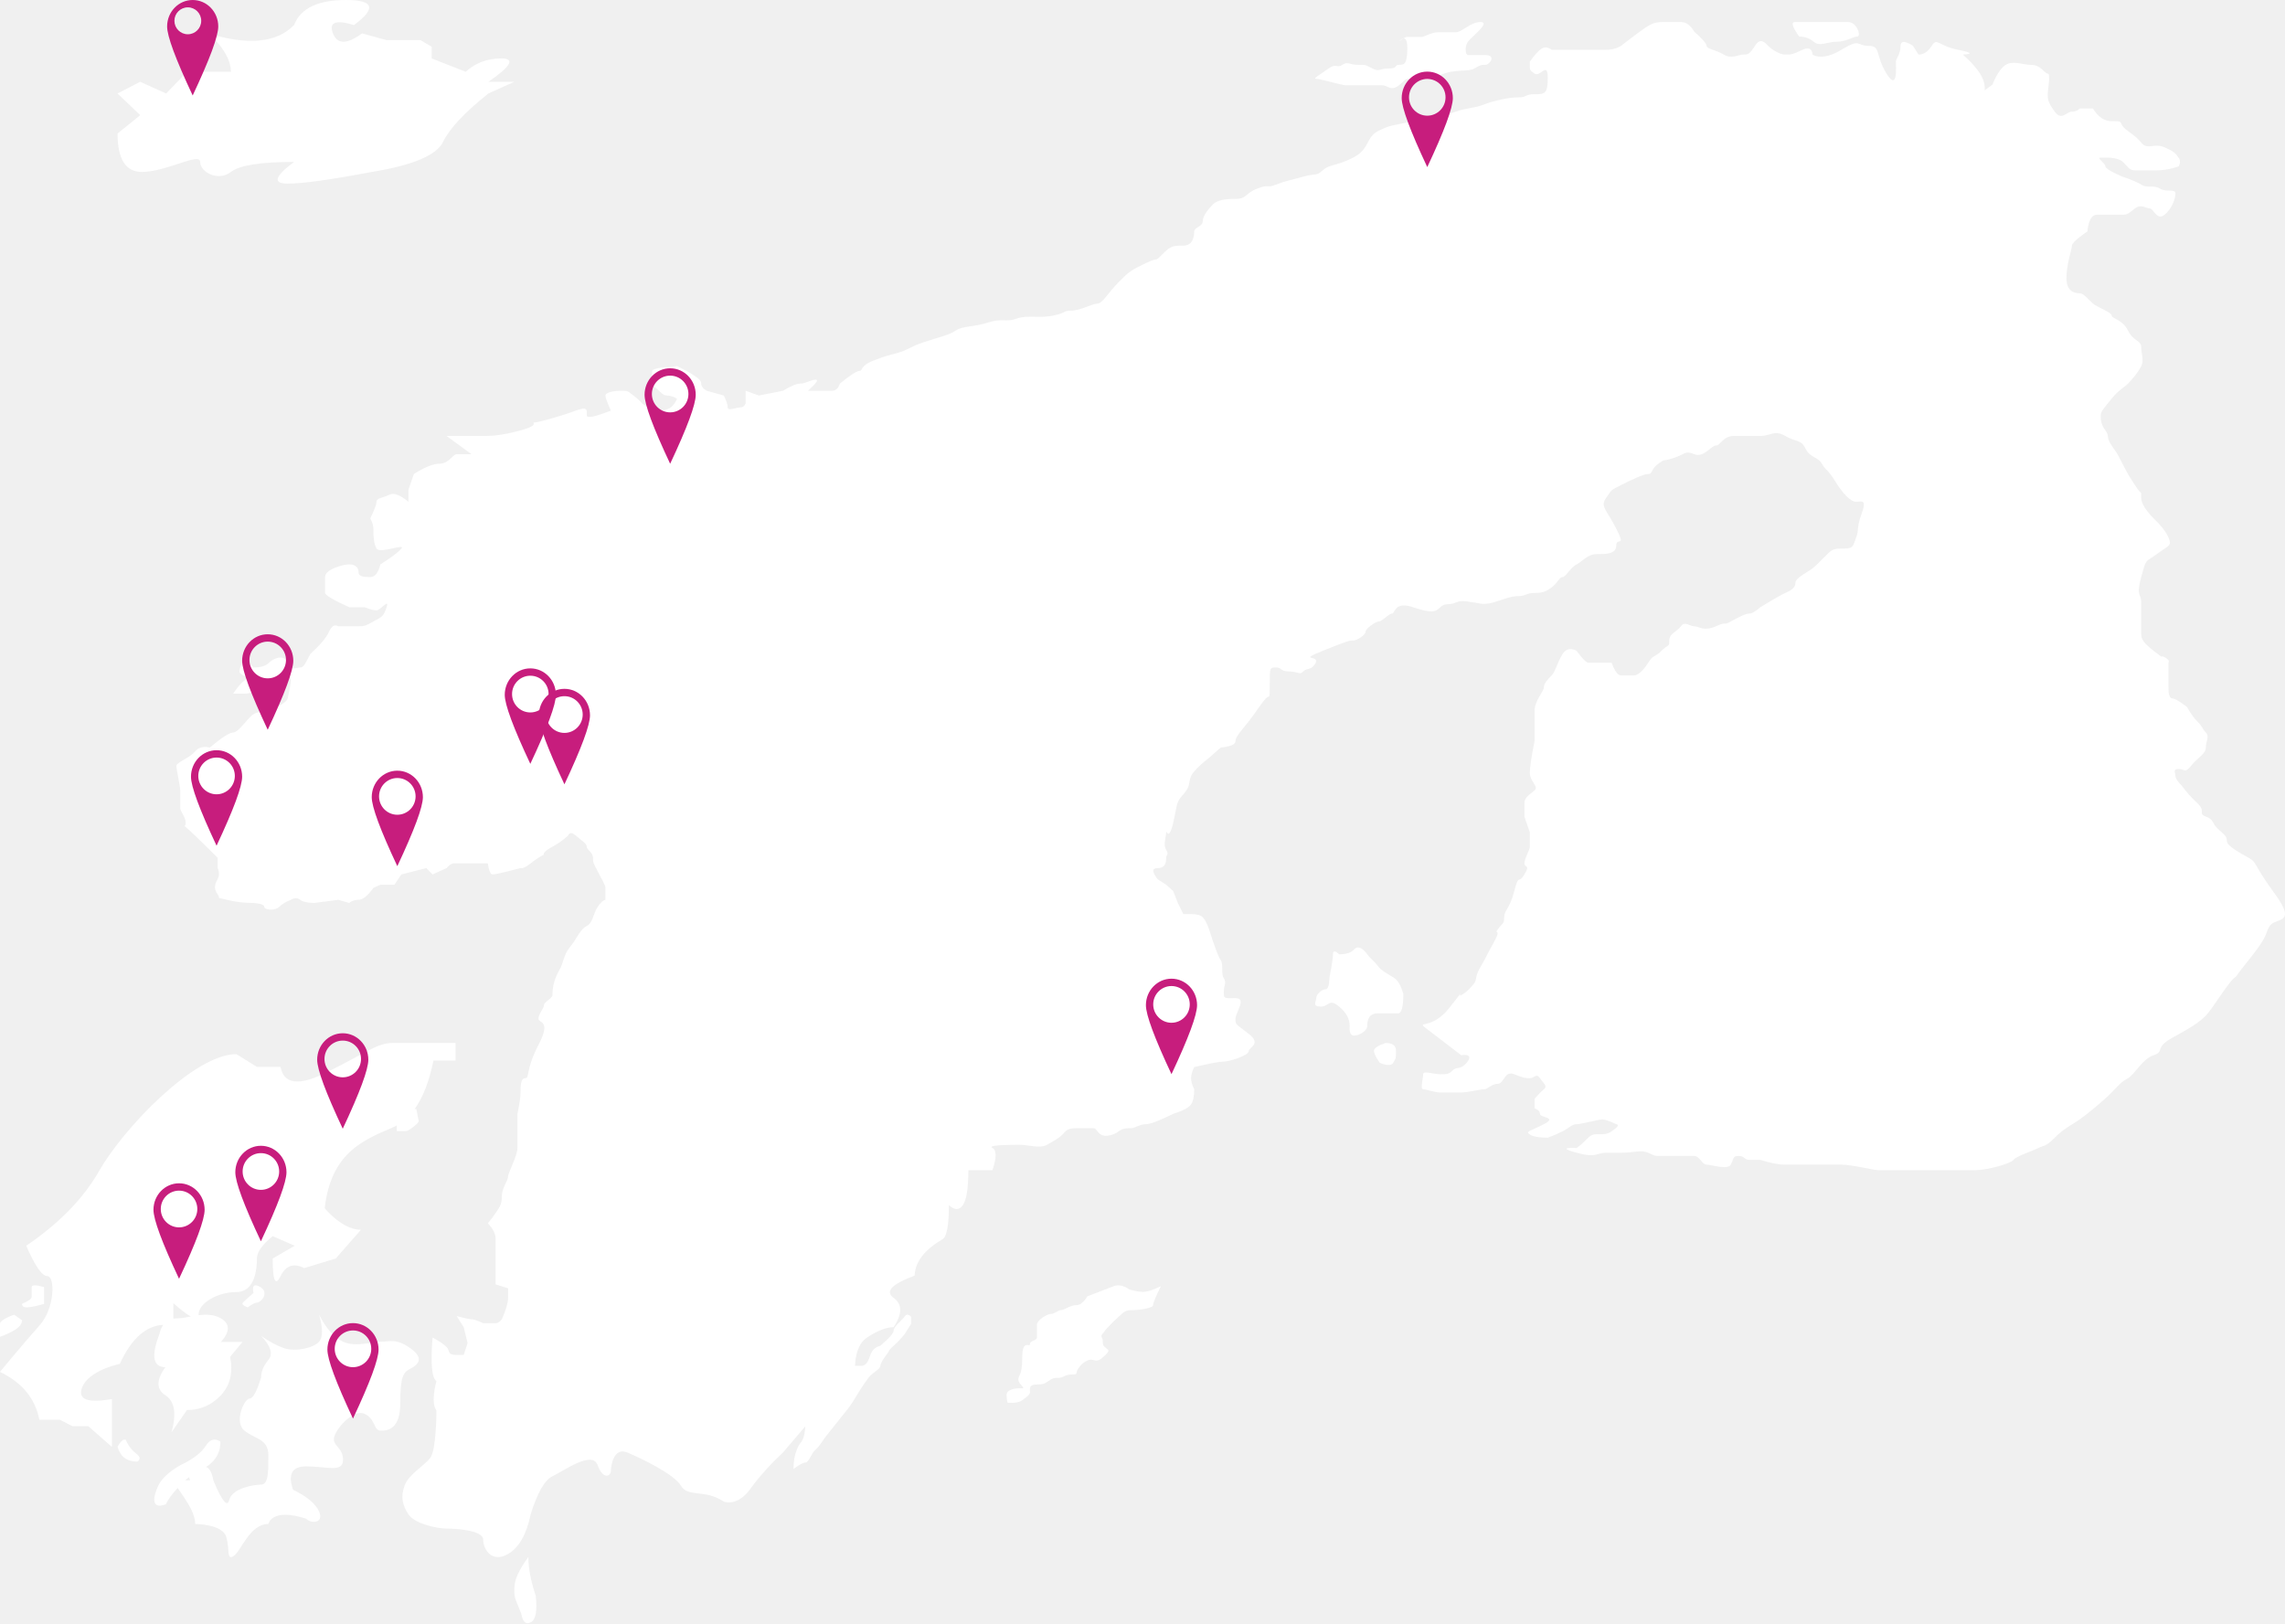
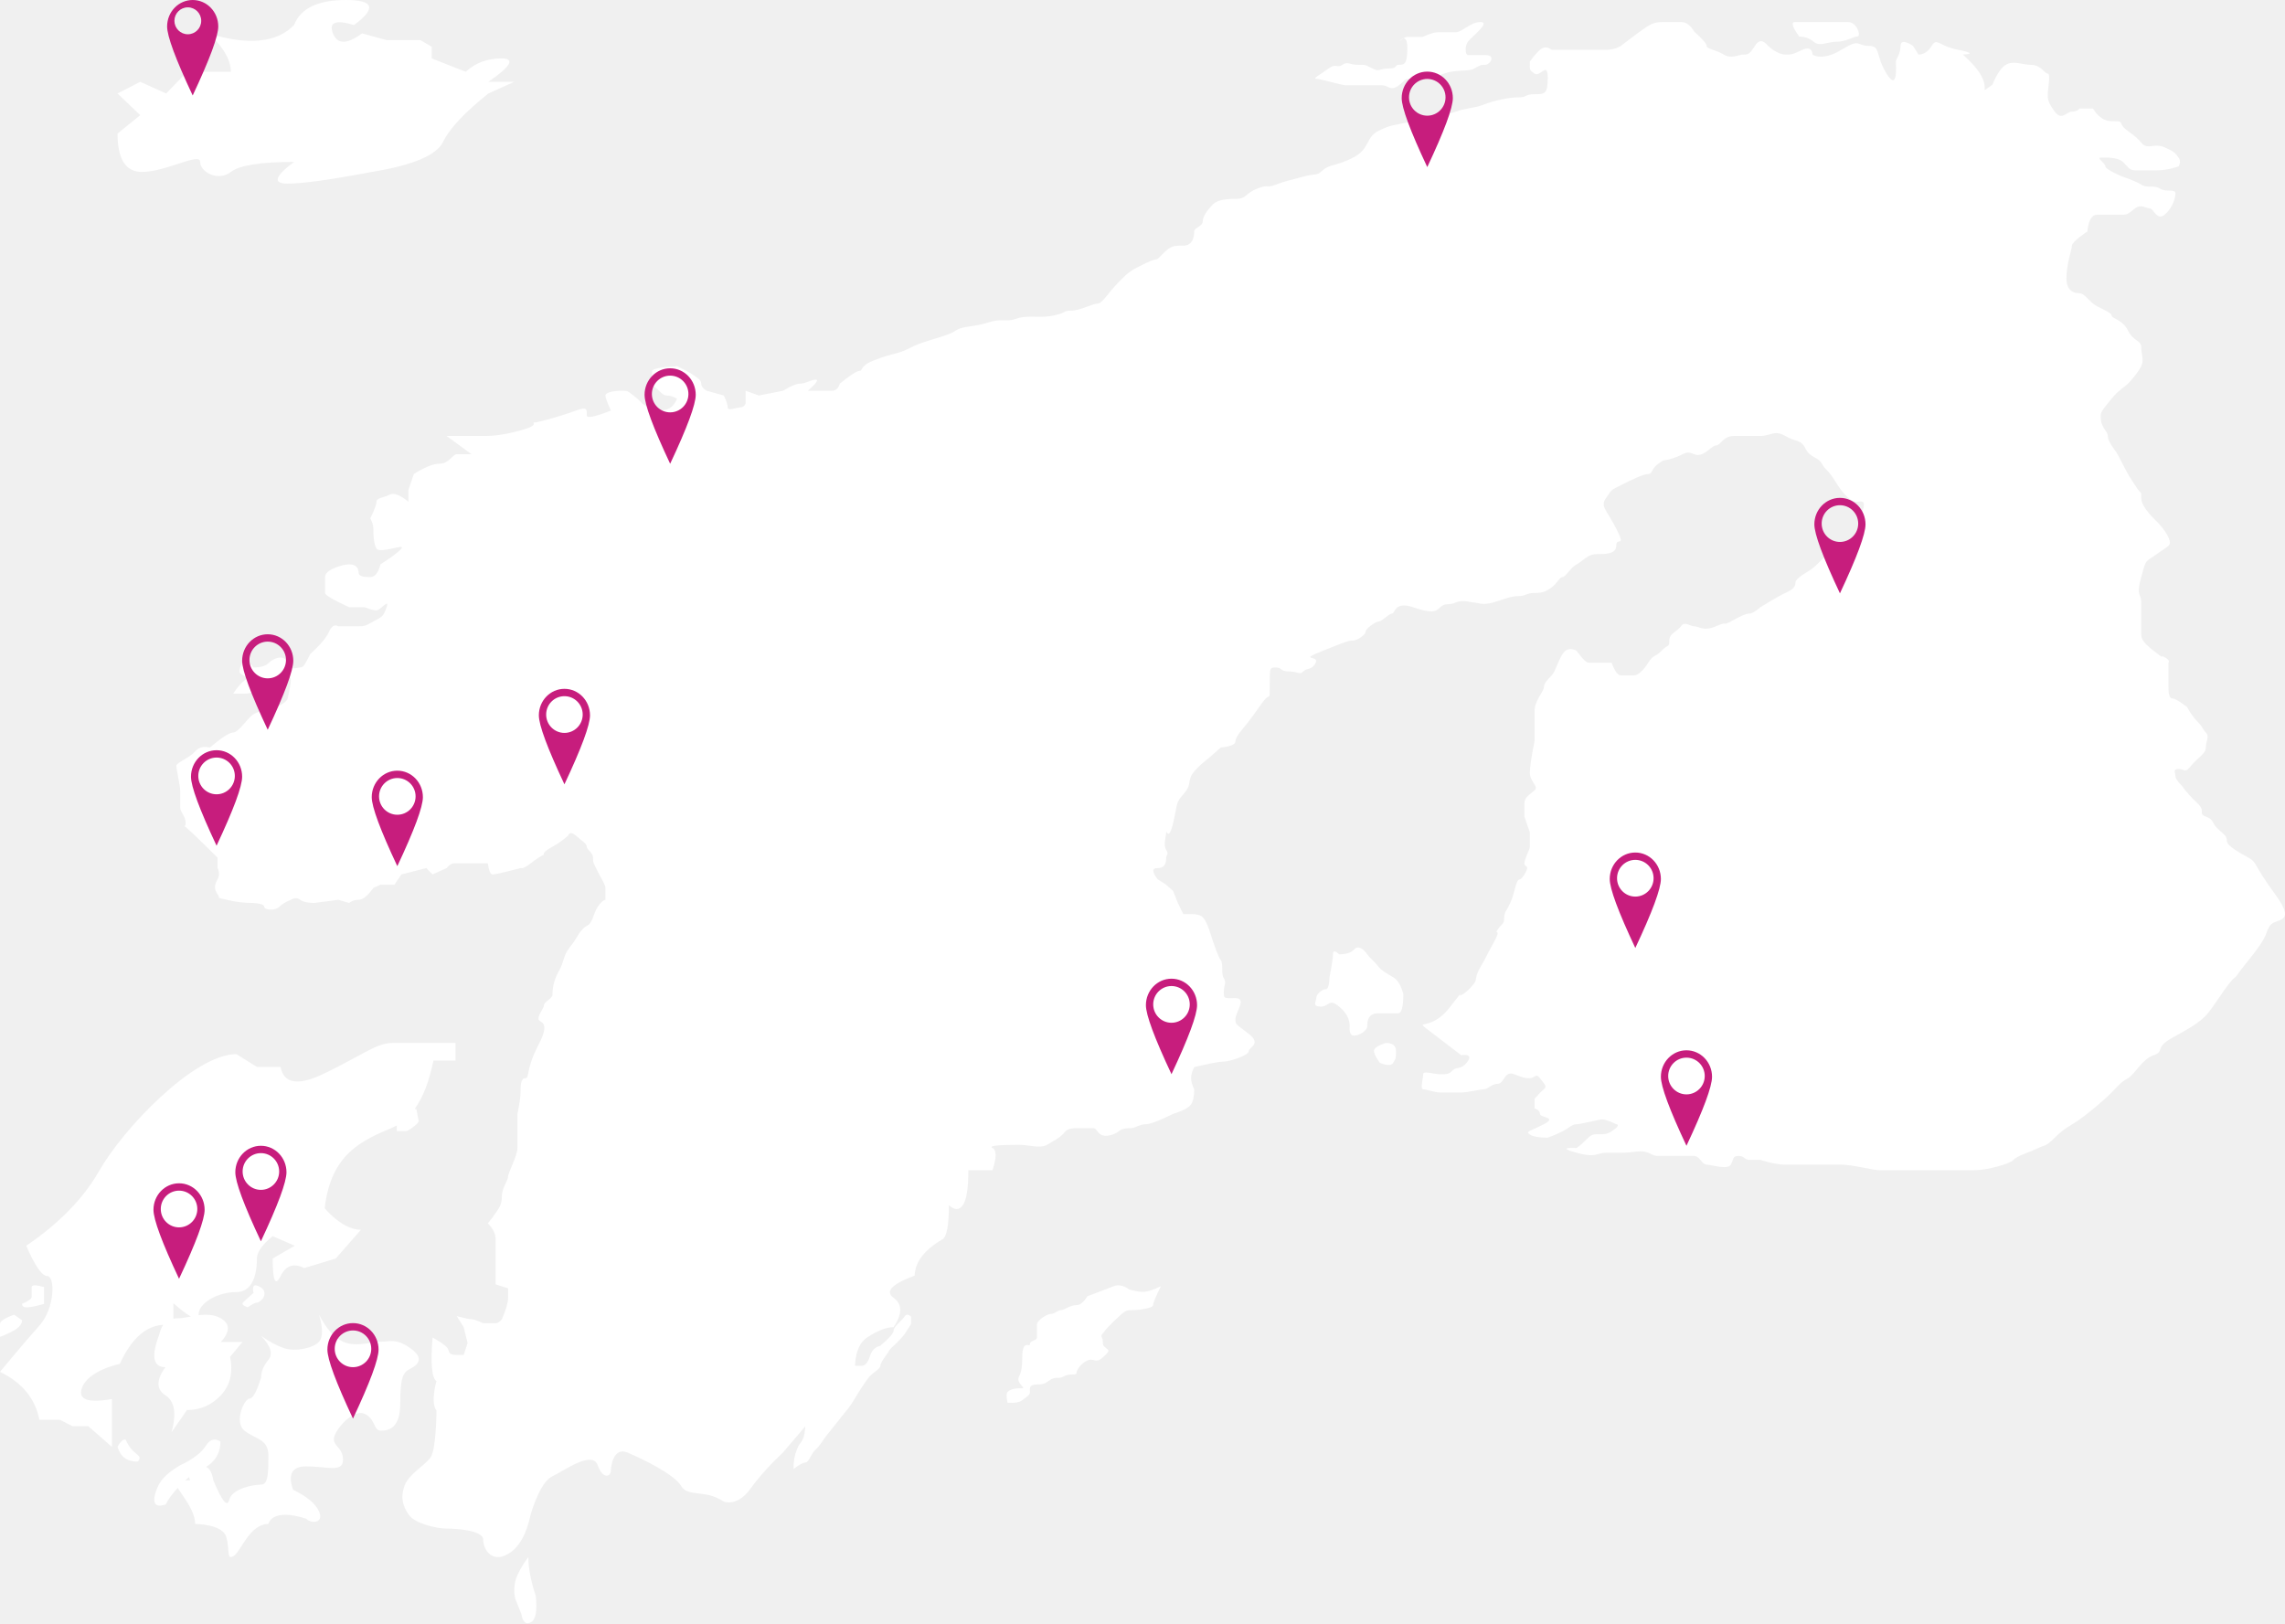
<svg xmlns="http://www.w3.org/2000/svg" width="670px" height="476px" viewBox="0 0 670 476" version="1.1">
  <defs>
    <filter x="0.0%" y="0.0%" width="100.0%" height="100.0%" filterUnits="objectBoundingBox" id="filter-1">
      <feGaussianBlur stdDeviation="0" in="SourceGraphic" />
    </filter>
  </defs>
  <g id="Website---desktop" stroke="none" stroke-width="1" fill="none" fill-rule="evenodd">
    <g id="Frontpage---desktop" transform="translate(-635, -647)">
      <g id="nordic-countries-map" transform="translate(635, 647)">
        <path d="M116.334,330.051 C115.927,330.276 115.509,330.48 115.082,330.662 C106.301,334.408 97.057,338.154 95.208,354.308 C95.208,354.308 100.292,360.629 105.839,360.629 C105.839,360.629 103.374,363.438 98.444,369.057 L89.2,371.866 C86.119,370.305 83.808,371.086 82.267,374.207 C80.727,377.329 79.957,375.612 79.957,369.057 L86.427,365.311 L79.957,362.502 C76.875,364.999 75.335,367.184 75.335,369.057 C75.335,371.866 74.873,378.89 69.327,378.89 C63.78,378.89 58.234,382.167 58.234,385.445 C58.234,385.531 58.23,385.612 58.223,385.688 C60.445,385.406 62.769,385.428 64.766,386.599 C67.478,388.189 67.478,390.503 64.766,393.539 L71.093,393.539 L67.478,397.877 C68.381,402.504 67.478,406.264 64.766,409.155 C62.054,412.047 58.74,413.493 54.823,413.493 L50.303,420 C51.81,414.505 51.207,410.891 48.495,409.155 C45.784,407.42 45.784,404.673 48.495,400.914 C44.88,400.914 44.277,397.733 46.687,391.37 C46.99,390.173 47.359,389.228 47.848,388.506 C42.735,388.791 38.494,392.609 35.125,399.96 C35.125,399.96 25.882,401.833 24.033,406.983 C22.801,410.417 25.728,411.509 32.815,410.261 L32.815,424.308 L25.882,418.221 L21.26,418.221 L17.563,416.348 L11.554,416.348 C10.322,410.105 6.47,405.423 0,402.301 C0,402.301 6.933,393.873 11.554,388.722 C16.176,383.572 16.176,374.207 13.865,374.207 C12.325,374.207 10.267,371.242 7.692,365.311 C17.354,358.756 24.495,351.42 29.117,343.304 C36.05,331.13 56.848,309.124 69.327,309.124 C69.327,309.124 71.329,310.372 75.335,312.87 L82.267,312.87 C83.192,317.864 87.505,318.488 95.208,314.742 C106.763,309.124 110.46,305.846 115.082,305.846 C118.163,305.846 124.326,305.846 133.569,305.846 L133.569,310.997 L127.099,310.997 C125.864,317.07 124.025,321.815 121.579,325.231 L122.094,325.231 C122.498,327.385 122.7,328.462 122.7,328.462 C122.7,328.462 123.307,328.774 121.488,330.233 C119.669,331.692 119.366,331.692 118.608,331.692 C118.103,331.692 117.345,331.692 116.334,331.692 C116.334,331.414 116.334,330.928 116.334,330.233 L116.334,330.051 Z M250.71,400.537 C251.3,400.537 251.88,400.537 252.45,400.537 C254.604,400.537 254.8,397.939 255.583,396.521 C256.105,395.577 256.954,394.947 258.129,394.632 C260.741,392.427 262.046,390.932 262.046,390.144 C262.046,388.963 264.396,387.31 265.18,386.129 C265.702,385.342 266.355,385.342 267.138,386.129 C267.138,387.546 267.138,388.255 267.138,388.255 C267.138,388.255 265.18,391.325 265.18,391.325 C265.18,391.325 263.417,393.451 262.046,394.632 C261.132,395.419 260.61,396.049 260.479,396.521 C258.913,398.568 258.129,399.907 258.129,400.537 C258.129,401.481 255.975,402.426 254.8,403.843 C253.625,405.26 251.274,409.04 250.295,410.693 C249.642,411.795 248.598,413.212 247.162,414.944 C244.42,418.409 242.788,420.456 242.265,421.085 C241.482,422.03 240.307,424.156 239.132,425.101 C237.957,426.045 237.173,428.88 236.194,428.88 C235.541,428.88 234.366,429.51 232.669,430.769 C232.669,428.565 232.995,426.675 233.648,425.101 C234.627,422.739 234.627,423.683 235.411,422.03 C235.842,421.12 236.036,419.708 236.123,418.269 C234.135,420.561 231.957,423.116 229.59,425.933 C225.784,429.498 222.588,433.063 220,436.629 C216.118,441.977 212.236,440.349 212.236,440.349 C206.755,436.629 201.731,439.186 199.676,435.699 C197.621,432.211 187.802,427.56 183.92,425.933 C180.038,424.305 179.125,429.653 179.125,431.281 C179.125,432.908 176.841,434.071 175.243,429.653 C173.644,425.235 165.423,431.281 161.998,432.908 C159.715,433.993 157.583,437.714 155.604,444.069 C154.386,449.96 152.179,453.835 148.982,455.695 C144.187,458.485 141.675,454.3 141.675,451.51 C141.675,448.72 133.683,448.255 130.942,448.255 C128.202,448.255 121.58,446.86 119.753,444.069 C117.926,441.279 117.47,438.954 118.611,435.699 C119.753,432.443 124.32,429.886 126.147,427.56 C127.974,425.235 127.974,413.609 127.974,413.609 C126.147,411.284 127.974,405.006 127.974,405.006 C126.604,404.076 126.223,399.813 126.832,392.218 C128.811,393.303 130.181,394.233 130.942,395.008 C132.084,396.17 130.942,397.333 133.911,397.333 C135.89,397.333 136.575,397.333 135.966,397.333 L137.108,393.845 L135.966,389.195 L133.911,385.94 C136.194,386.56 137.641,386.87 138.25,386.87 C138.859,386.87 140,387.257 141.675,388.032 C143.502,388.032 144.72,388.032 145.328,388.032 C145.937,388.032 146.546,387.645 147.155,386.87 C148.373,384.079 148.982,381.987 148.982,380.592 C148.982,379.197 148.982,378.267 148.982,377.801 L145.328,376.639 L145.328,374.081 C145.328,371.601 145.328,369.741 145.328,368.501 C145.328,366.641 145.328,365.711 145.328,363.385 C145.328,361.835 144.567,360.285 143.045,358.735 C143.958,357.65 144.72,356.642 145.328,355.712 C146.242,354.317 147.155,353.387 147.155,350.829 C147.155,348.272 148.982,346.179 148.982,345.016 C148.982,343.854 151.722,338.971 151.722,336.646 C151.722,334.32 151.722,333.623 151.722,332.693 C151.722,332.073 151.722,330.058 151.722,326.647 C152.331,323.702 152.636,321.609 152.636,320.369 C152.636,318.509 152.636,316.184 154.006,316.184 C155.376,316.184 154.006,313.859 157.888,306.418 C161.77,298.978 157.888,300.14 157.888,298.745 C157.888,297.35 159.486,295.722 159.486,294.792 C159.486,293.862 161.998,292.7 161.998,291.816 C161.998,290.933 161.998,288.514 163.368,285.724 C164.738,282.934 164.282,284.329 165.195,281.539 C166.109,278.749 166.565,278.516 167.935,276.656 C169.305,274.796 170.219,272.471 172.046,271.54 C173.872,270.61 173.872,268.053 175.243,265.96 C176.613,263.867 177.526,263.867 177.526,263.867 C177.526,263.867 177.526,261.31 177.526,260.38 C177.526,259.449 176.384,257.822 175.243,255.497 C174.101,253.171 173.872,253.171 173.872,251.544 C173.872,249.916 172.046,249.219 172.046,248.289 C172.046,247.359 170.676,246.661 168.849,245.033 C167.022,243.406 166.565,245.033 166.565,245.033 C166.565,245.033 164.967,246.661 161.998,248.289 C160.019,249.374 159.182,250.149 159.486,250.614 C158.268,251.234 156.974,252.086 155.604,253.171 C154.234,254.257 153.245,254.722 152.636,254.567 L148.982,255.497 C146.546,256.117 145.024,256.427 144.415,256.427 C143.806,256.427 143.349,255.342 143.045,253.171 L139.391,253.171 C135.738,253.171 133.606,253.171 132.997,253.171 C132.084,253.171 130.942,254.567 130.942,254.567 C130.942,254.567 129.572,255.187 126.832,256.427 L125.005,254.567 C120.134,255.807 117.698,256.427 117.698,256.427 C117.698,256.427 117.013,257.434 115.643,259.449 L111.532,259.449 L109.477,260.38 C107.803,262.705 106.356,263.867 105.139,263.867 C103.312,263.867 102.398,264.797 102.398,264.797 C102.398,264.797 101.333,264.487 99.201,263.867 C94.482,264.487 92.122,264.797 92.122,264.797 C92.122,264.797 89.154,264.797 88.012,263.867 C87.251,263.247 86.338,263.247 85.272,263.867 C83.75,264.487 82.608,265.185 81.847,265.96 C80.705,267.123 77.508,266.89 77.508,265.96 C77.508,265.34 76.442,264.952 74.311,264.797 C71.571,264.797 68.983,264.487 66.547,263.867 C62.893,262.937 64.949,263.867 63.807,262.24 C62.665,260.612 62.893,259.449 63.807,257.822 C64.72,256.194 63.807,254.567 63.807,254.567 C63.807,254.567 63.807,253.559 63.807,251.544 C62.284,249.994 60.077,247.824 57.185,245.033 C52.846,240.848 54.444,243.173 54.444,241.313 C54.444,239.453 52.846,238.058 52.846,236.895 C52.846,235.733 52.846,232.942 52.846,231.78 C52.846,230.617 51.704,225.502 51.704,224.572 C51.704,223.642 55.586,222.247 57.185,220.386 C58.25,219.146 59.696,218.759 61.523,219.224 C65.025,216.279 67.308,214.806 68.374,214.806 C69.972,214.806 72.713,210.388 74.311,209.458 C75.909,208.528 77.508,208.528 80.705,207.365 C82.836,206.59 84.054,205.738 84.359,204.808 C84.967,202.017 85.272,200.235 85.272,199.46 C85.272,198.297 84.359,198.065 82.988,199.46 C81.618,200.855 78.878,200.622 77.508,201.552 C76.138,202.482 73.398,203.413 71.799,203.413 C70.734,203.413 69.592,203.413 68.374,203.413 C69.592,201.552 70.734,200.235 71.799,199.46 C73.398,198.297 70.201,198.065 70.201,196.902 C70.201,196.127 70.734,194.732 71.799,192.717 L74.311,195.739 C76.442,195.739 77.965,195.274 78.878,194.344 C80.248,192.949 83.445,191.787 84.359,194.344 C85.272,196.902 86.87,195.739 88.012,195.739 C89.154,195.739 89.611,194.344 90.981,191.787 C93.873,189.151 95.7,186.981 96.461,185.276 C97.222,183.571 98.136,183.028 99.201,183.648 C102.094,183.648 104.073,183.648 105.139,183.648 C106.737,183.648 106.965,183.648 109.477,182.253 C111.989,180.858 112.446,180.858 113.359,178.068 C114.273,175.278 111.532,178.998 110.391,178.998 C109.629,178.998 108.488,178.688 106.965,178.068 L102.398,178.068 C97.679,175.898 95.319,174.503 95.319,173.883 C95.319,172.953 95.319,170.86 95.319,169.232 C95.319,167.605 97.831,166.675 97.831,166.675 C97.831,166.675 100.343,165.512 102.398,165.512 C104.453,165.512 105.139,166.675 105.139,167.837 C105.139,169 106.509,169.232 108.564,169.232 C109.934,169.232 110.923,167.992 111.532,165.512 C114.729,163.497 116.784,161.947 117.698,160.862 C119.068,159.234 111.304,162.489 110.391,160.862 C109.477,159.234 109.477,156.444 109.477,155.049 C109.477,154.119 109.173,153.111 108.564,152.026 C109.782,149.546 110.391,147.918 110.391,147.143 C110.391,145.98 112.446,145.98 114.273,145.05 C115.49,144.43 117.317,145.128 119.753,147.143 L119.753,143.655 L121.352,139.005 C124.548,136.99 127.06,135.982 128.887,135.982 C131.627,135.982 132.769,133.192 133.911,133.192 C134.672,133.192 136.118,133.192 138.25,133.192 L130.942,127.844 C133.226,127.844 134.9,127.844 135.966,127.844 C137.565,127.844 139.848,127.844 141.675,127.844 C143.502,127.844 146.699,127.844 152.636,126.216 C158.573,124.589 155.604,123.891 156.746,123.891 C157.888,123.891 165.195,121.798 168.849,120.403 C172.502,119.008 172.046,120.403 172.046,121.798 C172.046,122.729 174.405,122.264 179.125,120.403 C178.059,118.078 177.526,116.606 177.526,115.986 C177.526,115.055 180.038,114.59 182.093,114.59 C184.148,114.59 183.92,114.59 185.747,115.986 C187.574,117.381 188.259,118.311 188.259,118.311 C188.259,118.311 191.227,120.403 192.141,120.403 C193.054,120.403 195.566,120.403 196.708,119.473 C197.469,118.853 198.078,118.001 198.534,116.916 C197.469,116.296 196.479,115.986 195.566,115.986 C194.196,115.986 193.511,114.59 192.141,113.66 C190.771,112.73 191.227,109.707 191.227,108.777 C191.227,108.157 193.663,107.692 198.534,107.382 C200.514,108.312 201.96,109.087 202.873,109.707 C204.243,110.638 205.613,111.335 205.613,112.498 C205.613,113.273 206.146,113.97 207.212,114.59 L212.236,115.986 C212.997,117.536 213.377,118.698 213.377,119.473 C213.377,120.636 215.889,119.473 217.031,119.473 C217.792,119.473 218.325,119.086 218.629,118.311 L218.629,114.59 L222.511,115.986 L229.59,114.59 C231.874,113.195 233.548,112.498 234.614,112.498 C236.213,112.498 237.811,111.335 239.181,111.335 C240.095,111.335 239.333,112.42 236.898,114.59 C240.551,114.59 242.911,114.59 243.977,114.59 C245.042,114.59 245.803,113.893 246.26,112.498 C249.305,110.018 251.208,108.777 251.969,108.777 C253.111,108.777 251.969,107.382 256.079,105.755 C260.19,104.127 260.19,104.36 263.386,103.429 C266.583,102.499 266.583,101.802 270.694,100.407 C274.804,99.012 278.229,98.314 280.284,96.919 C282.34,95.524 285.308,95.989 289.647,94.594 C293.986,93.199 294.899,94.594 298.096,93.431 C301.293,92.269 304.947,93.431 309.057,92.501 C313.167,91.571 311.569,91.106 314.081,91.106 C316.592,91.106 320.474,89.013 321.845,89.013 C323.215,89.013 324.813,85.991 328.01,82.735 C331.207,79.48 331.664,79.248 336.002,77.155 C340.341,75.062 338.286,77.155 340.798,74.597 C343.31,72.039 343.995,72.039 346.963,72.039 C349.932,72.039 350.16,69.017 350.16,67.854 C350.16,66.692 352.672,66.459 352.672,64.831 C352.672,63.204 354.499,61.111 355.641,59.949 C356.782,58.786 358.838,58.321 362.263,58.321 C365.688,58.321 365.003,56.693 368.657,55.298 C372.31,53.903 371.169,55.298 374.137,54.136 C377.106,52.973 378.019,52.973 382.129,51.81 C386.24,50.648 385.783,51.81 387.838,49.95 C389.893,48.09 391.72,48.788 396.744,46.23 C401.768,43.672 400.398,40.184 404.28,38.324 C408.162,36.464 408.162,36.929 414.327,35.534 C420.493,34.139 419.351,35.534 422.319,33.906 C425.288,32.279 423.69,33.906 426.886,32.744 C430.083,31.581 432.139,31.814 435.107,30.651 C438.076,29.489 442.414,28.558 445.155,28.558 C447.895,28.558 446.981,27.628 449.95,27.628 C452.919,27.628 453.832,27.628 453.832,22.746 C453.832,17.863 451.548,22.746 449.95,21.583 C448.352,20.42 448.58,20.653 448.58,18.095 C448.58,18.095 449.95,16.002 451.548,14.607 C452.614,13.677 453.756,13.677 454.974,14.607 L462.281,14.607 C466.239,14.607 469.132,14.607 470.958,14.607 C473.699,14.607 475.297,13.445 475.297,13.445 C475.297,13.445 479.179,10.422 482.148,8.329 C485.116,6.237 486.258,6.469 489.455,6.469 C492.652,6.469 490.597,6.469 492.88,6.469 C494.403,6.469 495.697,7.399 496.762,9.259 C499.198,11.43 500.416,12.825 500.416,13.445 C500.416,14.375 503.156,14.607 505.44,16.002 C507.723,17.398 509.778,16.002 511.148,16.002 C512.518,16.002 512.975,16.002 514.574,13.445 C516.172,10.887 517.542,12.515 518.456,13.445 C519.369,14.375 521.653,16.002 523.479,16.002 C525.306,16.002 525.535,16.002 528.503,14.607 C531.472,13.212 531.472,16.002 531.472,16.002 C531.472,16.002 534.212,18.095 539.921,14.607 C545.629,11.12 544.259,13.445 547.913,13.445 C551.567,13.445 549.74,16.002 553.165,21.583 C556.59,27.163 555.905,19.025 555.905,18.095 C555.905,17.165 557.275,16.002 557.275,13.445 C557.275,10.887 560.929,13.445 560.929,13.445 C560.929,13.445 561.462,14.297 562.528,16.002 C564.05,16.002 565.344,15.15 566.41,13.445 C568.008,10.887 568.236,13.445 574.173,14.607 C578.132,15.382 578.588,15.847 575.544,16.002 C577.827,18.018 579.502,19.878 580.567,21.583 C581.633,23.288 582.09,24.916 581.937,26.466 C583.46,25.381 584.221,24.838 584.221,24.838 C584.221,24.838 585.819,20.42 588.103,19.025 C590.386,17.63 592.898,19.025 595.639,19.025 C598.379,19.025 599.521,21.583 600.434,21.583 C601.347,21.583 600.434,26.233 600.434,27.628 C600.434,29.024 600.434,29.954 602.489,32.744 C604.544,35.534 605.914,32.744 607.513,32.744 C609.111,32.744 609.796,31.814 609.796,31.814 C609.796,31.814 611.09,31.814 613.678,31.814 C615.201,34.294 617.028,35.534 619.159,35.534 C622.356,35.534 621.442,35.534 622.356,36.929 C623.269,38.324 626.009,39.487 627.836,41.812 C629.663,44.137 631.49,41.812 634.687,43.207 C637.884,44.602 637.884,45.067 638.797,46.23 C639.71,47.393 638.797,48.788 638.797,48.788 C638.797,48.788 635.829,49.95 632.403,49.95 C628.978,49.95 627.836,49.95 626.009,49.95 C624.183,49.95 623.954,48.788 622.356,47.393 C620.757,45.997 617.332,46.23 615.962,46.23 C614.592,46.23 617.332,47.858 617.332,48.788 C617.332,49.718 622.356,51.81 622.356,51.81 C622.356,51.81 626.009,52.973 627.836,54.136 C629.663,55.298 631.49,54.136 633.317,55.298 C635.143,56.461 637.884,55.298 637.884,56.693 C637.884,58.088 636.97,61.111 634.687,62.971 C632.403,64.831 631.49,61.111 630.348,61.111 C629.206,61.111 627.836,59.716 626.009,61.111 C624.183,62.506 623.954,62.971 622.356,62.971 C620.757,62.971 617.332,62.971 614.82,62.971 C612.308,62.971 612.08,67.854 612.08,67.854 C612.08,67.854 607.513,70.877 607.513,72.039 C607.513,73.202 605.914,77.387 605.914,81.573 C605.914,85.758 608.655,85.991 609.796,85.991 C610.938,85.991 612.308,87.851 613.678,89.013 C615.048,90.176 619.159,91.571 619.159,92.501 C619.159,93.431 622.356,93.664 623.954,96.919 C625.553,100.174 627.836,99.709 627.836,101.802 C627.836,103.895 628.75,105.522 627.836,107.382 C626.923,109.242 625.096,111.335 623.954,112.498 C622.812,113.66 621.214,114.358 619.159,116.916 C617.104,119.473 615.962,120.636 615.962,121.798 C615.962,122.961 615.962,124.356 617.332,126.216 C618.702,128.076 617.332,127.844 619.159,130.634 C620.986,133.424 620.072,131.564 622.356,135.982 C624.639,140.4 623.954,139.005 626.009,142.26 C628.065,145.515 627.836,143.655 627.836,145.98 C627.836,147.531 629.054,149.546 631.49,152.026 C633.621,154.041 635.067,155.901 635.829,157.606 C636.97,160.164 635.829,159.932 632.403,162.489 C628.978,165.047 629.435,163.419 627.836,169.232 C626.238,175.045 627.836,173.883 627.836,176.673 C627.836,179.463 627.836,178.068 627.836,180.858 C627.836,183.648 627.836,183.648 627.836,185.276 C627.836,186.904 627.608,187.834 631.49,190.856 C635.372,193.879 632.86,191.787 634.687,192.717 C636.514,193.647 635.829,194.344 635.829,194.344 C635.829,194.344 635.829,196.902 635.829,198.065 C635.829,199.227 635.829,200.622 635.829,201.552 C635.829,202.482 635.829,204.808 636.97,204.808 C638.112,204.808 641.309,207.365 641.309,207.365 C641.309,207.365 642.451,209.691 644.278,211.551 C646.104,213.411 645.648,213.643 646.789,214.806 C647.931,215.969 646.789,217.364 646.789,219.224 C646.789,221.084 644.278,222.247 642.451,224.572 C640.624,226.897 640.624,225.502 638.797,225.502 C636.97,225.502 637.884,226.664 637.884,227.594 C637.884,228.214 638.493,229.145 639.71,230.385 C640.928,232.09 642.451,233.795 644.278,235.5 C647.018,238.058 644.278,238.523 646.789,239.453 C649.301,240.383 648.388,241.313 650.443,243.173 C652.498,245.033 652.955,245.266 652.955,246.661 C652.955,248.056 656.837,250.149 659.349,251.544 C661.861,252.939 660.491,253.171 667.113,262.24 C673.735,271.308 667.113,268.983 665.514,271.54 C663.916,274.098 665.514,273.866 659.349,281.539 C653.183,289.212 657.294,284.794 655.01,286.887 C652.727,288.979 648.845,295.722 646.789,297.815 C644.734,299.908 642.451,301.303 636.97,304.326 C631.49,307.348 634.915,308.278 631.49,309.441 C628.065,310.604 626.009,315.021 623.954,316.184 C621.899,317.347 621.671,317.812 619.159,320.369 C616.647,322.927 612.08,326.647 609.796,328.275 C607.513,329.903 605.229,330.833 602.489,333.623 C599.749,336.413 599.521,335.716 597.694,336.646 C595.867,337.576 591.3,338.971 590.386,340.133 C589.473,341.296 582.622,343.156 578.969,343.156 C575.315,343.156 571.662,343.156 570.291,343.156 C569.378,343.156 566.257,343.156 560.929,343.156 C555.296,343.156 551.947,343.156 550.882,343.156 C549.283,343.156 543.118,341.529 539.921,341.529 C536.724,341.529 534.212,341.529 533.07,341.529 C531.928,341.529 526.448,341.529 523.479,341.529 C521.5,341.529 519.065,341.064 516.172,340.133 C515.106,340.133 514.041,340.133 512.975,340.133 C511.377,340.133 511.605,338.971 509.778,338.971 C507.951,338.971 508.408,339.901 507.495,341.529 C506.581,343.156 501.786,341.529 500.416,341.529 C499.046,341.529 498.361,338.971 496.762,338.971 C495.164,338.971 494.707,338.971 490.597,338.971 C486.486,338.971 489.455,338.971 487.171,338.971 C484.888,338.971 485.345,338.971 483.289,338.041 C481.234,337.111 479.179,338.041 475.297,338.041 C471.415,338.041 473.927,338.041 470.958,338.041 C467.99,338.041 468.218,339.668 462.281,338.041 C458.323,336.956 458.323,336.491 462.281,336.646 C463.194,336.026 464.336,335.018 465.706,333.623 C467.761,331.53 469.817,333.623 472.557,331.763 C474.384,330.523 474.84,329.825 473.927,329.67 C471.948,328.74 470.578,328.275 469.817,328.275 C468.675,328.275 463.651,329.67 462.281,329.67 C460.911,329.67 459.997,330.833 458.171,331.763 C456.953,332.383 455.507,333.003 453.832,333.623 C451.244,333.623 449.493,333.313 448.58,332.693 C447.21,331.763 448.58,331.763 452.69,329.67 C456.801,327.577 451.548,327.81 451.548,326.647 C451.548,325.485 449.95,325.02 449.95,325.02 C449.95,325.02 449.95,324.09 449.95,322.23 C451.016,320.989 451.929,320.059 452.69,319.439 C453.832,318.509 452.69,317.812 451.548,316.184 C450.407,314.556 449.95,316.184 448.58,316.184 C447.21,316.184 446.981,316.184 444.013,315.021 C441.044,313.859 441.044,317.812 439.217,317.812 C437.391,317.812 436.249,319.439 435.107,319.439 C433.965,319.439 430.312,320.369 428.485,320.369 C426.658,320.369 423.918,320.369 422.319,320.369 C420.721,320.369 418.209,319.439 417.296,319.439 C416.382,319.439 417.296,316.184 417.296,315.021 C417.296,313.859 420.264,315.021 422.319,315.021 C424.375,315.021 424.831,315.021 425.973,313.859 C427.115,312.696 428.485,313.859 430.312,311.301 C432.139,308.743 428.485,309.441 428.485,309.441 C428.485,309.441 426.886,308.278 420.264,303.163 C413.642,298.048 418.894,303.163 424.831,295.722 C430.768,288.282 426.886,292.7 428.485,291.816 C430.083,290.933 430.997,289.909 432.139,288.514 C433.28,287.119 432.139,286.887 434.194,283.399 C436.249,279.911 435.107,281.539 437.847,276.656 C440.588,271.773 437.847,274.331 439.217,272.471 C440.588,270.61 441.044,271.075 441.044,268.983 C441.044,266.89 442.643,266.658 444.013,261.31 C445.383,255.962 445.155,259.449 446.981,256.427 C448.808,253.404 446.981,254.567 446.981,253.171 C446.981,251.776 448.58,249.219 448.58,248.289 C448.58,247.669 448.58,246.273 448.58,244.103 C447.514,241.003 446.981,239.453 446.981,239.453 C446.981,239.453 446.981,237.128 446.981,235.5 C446.981,233.872 448.58,232.942 449.95,231.78 C451.32,230.617 448.58,229.222 448.58,226.664 C448.58,224.959 449.037,221.859 449.95,217.364 C449.95,213.488 449.95,210.543 449.95,208.528 C449.95,205.505 452.69,202.715 452.69,201.552 C452.69,200.39 453.832,199.227 454.974,198.065 C456.116,196.902 456.572,194.344 458.171,191.787 C459.769,189.229 462.281,190.856 462.281,190.856 C462.281,190.856 464.793,194.344 465.706,194.344 C466.62,194.344 468.218,194.344 469.817,194.344 C470.882,194.344 471.796,194.344 472.557,194.344 C473.47,196.824 474.384,198.065 475.297,198.065 C476.667,198.065 478.266,198.065 479.179,198.065 C480.092,198.065 481.691,196.902 483.289,194.344 C484.888,191.787 485.116,192.949 487.171,190.856 C489.227,188.764 489.455,189.926 489.455,187.834 C489.455,185.741 491.738,185.276 492.88,183.648 C494.022,182.021 495.392,183.648 496.762,183.648 C498.132,183.648 499.502,185.276 503.156,183.648 C506.81,182.021 504.983,183.648 507.495,182.253 C510.007,180.858 511.833,179.928 512.975,179.928 C514.117,179.928 516.172,178.068 516.172,178.068 C516.172,178.068 521.424,174.813 523.479,173.883 C525.535,172.953 526.448,172.255 526.448,170.86 C526.448,169.465 530.33,167.605 531.472,166.675 C532.613,165.744 534.212,164.117 535.81,162.489 C537.409,160.862 538.094,160.862 540.834,160.862 C543.574,160.862 543.346,159.932 544.259,157.606 C545.173,155.281 544.259,155.049 545.858,150.631 C547.456,146.213 545.858,147.143 544.259,147.143 C542.661,147.143 540.377,144.818 538.094,141.098 C535.81,137.377 535.354,138.075 534.212,135.982 C533.07,133.889 530.787,134.354 529.416,131.564 C528.046,128.774 526.676,129.704 523.479,127.844 C520.282,125.984 519.141,127.844 516.172,127.844 C513.204,127.844 511.605,127.844 508.408,127.844 C505.211,127.844 504.526,130.634 503.156,130.634 C501.786,130.634 499.502,134.354 496.762,133.192 C494.022,132.029 494.25,133.192 490.597,134.354 C486.943,135.517 488.541,134.354 486.258,135.982 C483.974,137.61 484.66,139.005 483.289,139.005 C481.919,139.005 478.494,140.632 475.297,142.26 C472.1,143.888 472.785,143.423 470.958,145.98 C469.132,148.538 470.958,149.236 473.927,155.049 C476.896,160.862 473.927,157.374 473.927,159.932 C473.927,162.489 470.958,162.489 468.218,162.489 C465.478,162.489 464.108,164.582 462.281,165.512 C460.454,166.442 459.084,169.232 458.171,169.232 C457.257,169.232 456.572,171.092 454.974,172.255 C453.375,173.418 452.462,173.883 449.95,173.883 C447.438,173.883 447.438,174.813 445.155,174.813 C442.871,174.813 441.044,175.743 437.847,176.673 C434.65,177.603 433.052,176.673 432.139,176.673 C431.225,176.673 428.942,175.743 426.886,176.673 C424.831,177.603 423.69,176.673 422.319,178.068 C420.949,179.463 419.808,179.928 414.327,178.068 C408.847,176.208 409.075,179.928 408.162,179.928 C407.248,179.928 405.193,182.253 404.28,182.253 C403.366,182.253 400.398,184.346 400.398,185.276 C400.398,186.206 397.886,187.834 396.744,187.834 C395.602,187.834 395.374,187.834 387.838,190.856 C380.303,193.879 386.925,192.019 385.783,194.344 C384.641,196.669 383.271,195.739 382.129,196.902 C380.988,198.065 380.759,196.902 378.019,196.902 C375.279,196.902 375.964,195.739 374.137,195.739 C372.31,195.739 372.31,195.739 372.31,200.622 C372.31,205.505 372.31,203.645 371.169,204.808 C370.027,205.97 367.972,209.225 366.145,211.551 C364.318,213.876 362.263,215.969 362.263,217.364 C362.263,218.294 360.817,218.914 357.924,219.224 C355.641,221.239 354.499,222.247 354.499,222.247 C354.499,222.247 350.16,225.502 349.247,227.594 C348.333,229.687 349.247,230.385 346.963,232.942 C344.68,235.5 345.365,235.5 343.995,241.313 C342.625,247.126 341.94,242.941 341.94,244.103 C341.94,245.266 341.026,247.824 341.94,249.219 C342.853,250.614 341.94,250.614 341.94,251.544 C341.94,252.474 341.94,254.567 339.428,254.567 C337.753,254.567 337.753,255.652 339.428,257.822 L341.94,259.449 L343.995,261.31 L345.365,264.797 L346.963,268.053 L349.247,268.053 C350.921,268.053 352.063,268.363 352.672,268.983 C353.281,269.603 353.89,270.765 354.499,272.471 C356.173,277.741 357.315,280.764 357.924,281.539 C358.838,282.701 357.924,285.492 358.838,286.887 C359.751,288.282 358.838,288.747 358.838,290.84 C358.838,292.932 358.838,292.7 362.263,292.7 C365.688,292.7 362.263,296.885 362.263,298.745 C362.263,300.605 362.263,300.14 366.145,303.163 C370.027,306.186 366.145,307.116 366.145,308.278 C366.145,309.441 360.664,311.301 358.838,311.301 C357.62,311.301 354.727,311.844 350.16,312.929 C349.551,314.169 349.247,315.254 349.247,316.184 C349.247,317.114 349.551,318.199 350.16,319.439 C350.16,321.454 349.856,322.927 349.247,323.857 C348.638,324.787 346.887,325.717 343.995,326.647 C339.884,328.663 337.22,329.67 336.002,329.67 C334.176,329.67 332.805,330.833 331.664,330.833 C330.522,330.833 329.152,330.833 328.01,331.763 C326.868,332.693 324.128,333.623 322.758,332.693 C321.388,331.763 321.616,330.833 320.474,330.833 C319.333,330.833 318.648,330.833 315.679,330.833 C312.71,330.833 312.482,331.763 311.569,332.693 C310.655,333.623 309.057,334.553 307.002,335.716 C304.947,336.878 301.521,335.716 299.009,335.716 C296.497,335.716 289.19,335.716 291.017,336.646 C292.235,337.266 292.235,339.436 291.017,343.156 L283.938,343.156 C283.938,348.427 283.405,351.837 282.34,353.387 C281.274,354.937 279.904,354.937 278.229,353.387 C278.229,359.277 277.62,362.61 276.403,363.385 C271.074,366.486 268.334,370.051 268.182,374.081 C261.484,376.561 259.428,378.732 262.016,380.592 C264.604,382.452 264.604,385.32 262.016,389.195 C259.885,389.195 257.297,390.202 254.252,392.218 C251.436,394.081 250.791,397.89 250.71,400.537 Z M60.418,430.17 C61.492,430.597 62.2,431.899 62.542,434.076 C65.092,440.206 66.65,442.13 67.217,439.85 C68.067,436.428 74.442,435.359 76.567,435.359 C78.692,435.359 78.692,431.724 78.692,426.806 C78.692,421.888 74.867,422.102 71.68,419.536 C68.492,416.97 71.68,410.128 73.167,410.128 C74.159,410.128 75.292,408.061 76.567,403.927 C76.567,402.217 77.276,400.506 78.692,398.796 C80.109,397.085 79.401,394.733 76.567,391.739 C78.976,393.45 81.243,394.662 83.368,395.374 C86.555,396.443 91.868,395.374 93.568,393.45 C94.701,392.167 94.701,389.53 93.568,385.538 C95.693,389.672 98.03,392.31 100.581,393.45 C104.406,395.161 108.868,393.45 111.631,393.45 C114.393,393.45 116.094,392.381 120.344,395.374 C124.594,398.368 122.469,400.292 120.344,401.361 C118.219,402.431 117.369,403.713 117.369,411.411 C117.369,419.109 113.756,419.536 111.631,419.536 C109.506,419.536 110.143,416.115 106.956,414.618 C103.768,413.122 98.881,418.467 98.03,421.247 C97.18,424.027 100.581,424.24 100.581,428.089 C100.581,431.938 95.905,430.014 89.743,430.014 C85.634,430.014 84.359,432.295 85.918,436.856 C90.026,438.852 92.576,440.99 93.568,443.271 C95.055,446.692 91.23,446.906 89.743,445.346 C79.542,442.075 78.692,446.906 78.692,446.906 C73.167,446.906 70.617,455.031 68.492,456.314 C66.367,457.597 67.43,454.603 66.367,450.755 C65.305,446.906 57.229,446.906 57.229,446.906 C57.229,442.981 53.383,438.461 52.109,436.326 C50.587,437.974 49.262,439.718 48.649,441.126 C44.154,442.845 44.903,438.833 46.401,435.68 C47.4,433.578 49.564,431.572 52.894,429.662 C56.556,427.942 59.053,426.031 60.385,423.929 C62.383,420.777 64.63,422.783 64.63,422.783 C64.63,426.862 62.24,429.075 60.418,430.17 Z M55.403,433.17 C55.047,433.469 54.684,433.789 54.317,434.125 C54.741,434.093 55.216,434.076 55.742,434.076 C55.615,433.756 55.502,433.454 55.403,433.17 Z M55.96,386.056 C54.743,385.41 53.036,384.114 50.839,382.167 L50.839,386.687 C51.229,386.628 51.651,386.599 52.111,386.599 C53.182,386.599 54.512,386.325 55.96,386.056 Z M48.714,27.413 L54.887,21.049 C63.434,21.049 67.708,21.049 67.708,21.049 C67.708,15.175 61.06,9.79 61.06,9.79 C72.773,13.38 81.161,12.564 86.226,7.343 C88.126,2.448 93.191,0 101.421,0 C109.652,0 110.443,2.448 103.795,7.343 C98.414,5.711 96.356,6.527 97.622,9.79 C98.889,13.054 101.738,13.054 106.169,9.79 L113.292,11.748 L123.263,11.748 L126.587,13.706 L126.587,17.133 L136.559,21.049 C139.408,18.438 142.89,17.133 147.005,17.133 C151.12,17.133 149.854,19.417 143.207,23.986 L150.804,23.986 L143.207,27.413 C136.242,32.96 131.81,37.692 129.911,41.608 C128.012,45.524 121.048,48.462 109.018,50.42 C96.989,52.704 88.759,53.846 84.327,53.846 C79.895,53.846 80.528,51.725 86.226,47.483 C76.413,47.483 70.24,48.462 67.708,50.42 C63.909,53.357 58.686,50.42 58.686,47.483 C58.686,44.545 48.714,50.42 41.592,50.42 C36.844,50.42 34.469,46.667 34.469,39.161 L41.117,33.776 L34.469,27.413 L41.117,23.986 L48.714,27.413 Z M36.893,422.216 C37.701,424.252 38.832,425.416 40.286,426.579 C41.74,427.743 40.286,428.615 40.286,428.615 C37.217,428.615 35.278,427.161 34.469,424.252 C35.38,422.613 36.188,421.934 36.893,422.216 Z M154.926,456.615 C154.926,459.876 155.646,463.656 157.087,467.954 C157.567,472.4 157.087,474.994 155.646,475.735 C154.205,476.476 153.278,475.661 152.865,473.29 L151.444,469.733 C150.804,468.399 150.644,466.62 150.964,464.397 C151.444,461.062 154.926,456.615 154.926,456.615 Z M295.426,411.354 C295.051,409.683 295.051,408.637 295.426,408.214 C296.521,406.976 299.24,407.105 299.74,407.105 C300.875,407.105 298.605,405.997 298.605,404.519 C298.605,403.042 299.74,403.596 299.74,398.054 C299.74,392.513 302.011,395.284 302.011,394.154 C302.011,393.024 304.054,393.252 304.054,392.144 C304.054,391.035 304.054,389.742 304.054,388.449 C304.054,387.156 307.006,385.309 308.142,385.309 C309.277,385.309 310.185,384.201 311.094,384.201 C312.002,384.201 313.818,382.723 315.635,382.723 C317.452,382.723 318.814,380.137 318.814,380.137 C318.814,380.137 324.264,378.105 326.534,377.182 C328.805,376.258 331.076,378.105 331.076,378.105 C331.076,378.105 333.347,378.844 335.163,378.844 C336.374,378.844 338.115,378.29 340.386,377.182 C338.872,380.26 338.115,382.107 338.115,382.723 C338.115,383.647 333.801,384.201 331.984,384.201 C330.168,384.201 329.941,384.201 326.534,387.526 C323.128,390.851 324.264,390.112 323.355,391.035 C322.447,391.959 323.355,392.144 323.355,393.252 C323.355,394.36 323.355,394.545 324.264,395.284 C325.172,396.023 325.626,396.023 323.355,398.054 C321.085,400.086 320.858,398.054 318.814,398.978 C316.77,399.902 315.635,401.933 315.635,402.672 C315.635,403.411 313.591,402.672 312.002,403.596 C310.412,404.519 309.731,403.596 308.142,404.519 C306.552,405.443 306.552,405.997 304.054,405.997 C301.557,405.997 302.011,407.29 302.011,408.214 C302.011,409.137 300.875,409.691 299.74,410.615 C298.983,411.231 297.545,411.477 295.426,411.354 Z M411.479,291.489 C411.479,295.273 410.963,297.165 409.932,297.165 C408.385,297.165 406.837,297.165 404.001,297.165 C401.164,297.165 400.906,299.435 400.906,300.854 C400.906,302.273 398.553,303.692 397.038,303.692 C396.028,303.692 395.598,302.746 395.749,300.854 C395.749,298.773 394.717,296.881 392.654,295.178 C389.56,292.624 389.817,295.178 387.239,295.178 C384.66,295.178 385.949,293.759 385.949,292.624 C385.949,291.489 387.754,290.07 388.786,290.07 C389.817,290.07 389.817,286.664 389.817,286.664 C389.817,286.664 390.849,281.556 390.849,279.853 C390.849,278.718 391.451,278.718 392.654,279.853 C394.717,279.853 396.178,279.38 397.038,278.434 C398.327,277.015 399.875,278.434 400.906,279.853 C401.938,281.272 402.969,281.84 404.001,283.259 C405.032,284.678 406.837,285.529 408.642,286.664 C409.846,287.421 410.791,289.029 411.479,291.489 Z M406.295,305.846 C408.315,305.846 409.325,306.622 409.325,308.172 C409.325,310.498 409.325,310.208 408.517,311.662 C407.709,313.115 404.578,311.662 404.578,311.662 C404.578,311.662 402.862,309.335 402.862,308.172 C402.862,307.397 404.006,306.622 406.295,305.846 Z M526.343,6.462 C528.166,6.462 529.078,6.462 531.813,6.462 C534.548,6.462 539.107,6.462 541.842,6.462 C544.577,6.462 545.793,10.724 544.577,10.724 C543.361,10.724 541.302,12.246 538.499,12.246 C535.696,12.246 533.637,13.769 531.813,12.246 C530.598,11.232 529.179,10.724 527.559,10.724 C525.533,7.882 525.127,6.462 526.343,6.462 Z M434.133,6.462 C437.2,6.462 431.474,10.823 430.451,12.186 C429.429,13.549 429.633,16.154 430.451,16.154 C431.269,16.154 432.292,16.154 435.564,16.154 C438.836,16.154 436.791,19.001 435.564,19.001 C434.337,19.001 434.133,19.001 432.292,20.091 C430.451,21.182 426.77,20.091 422.27,22 C417.771,23.908 418.998,23.09 415.112,23.09 C411.226,23.09 412.658,23.09 410.204,24.998 C407.749,26.906 407.136,24.998 405.091,24.998 C403.046,24.998 399.364,24.998 398.137,24.998 C396.91,24.998 395.274,24.998 394.456,24.998 C393.638,24.998 386.889,23.09 385.866,23.09 C384.843,23.09 387.298,21.727 389.547,20.091 C391.797,18.456 392.002,20.091 393.638,19.001 C395.274,17.911 395.478,19.001 398.137,19.001 C400.796,19.001 400.182,19.001 402.432,20.091 C404.682,21.182 404.273,20.091 407.136,20.091 C409.999,20.091 408.772,19.001 410.204,19.001 C411.635,19.001 412.658,19.001 412.658,14.094 C412.658,9.188 410.204,12.186 410.204,12.186 C410.204,12.186 411.84,10.823 412.658,10.823 C413.203,10.823 414.703,10.823 417.157,10.823 C419.203,9.914 420.634,9.46 421.452,9.46 C422.679,9.46 424.725,9.46 426.77,9.46 C428.815,9.46 431.065,6.462 434.133,6.462 Z M75.989,377.237 C77.521,378.006 77.93,379.116 77.215,380.567 C76.5,381.506 75.887,381.976 75.376,381.976 C74.865,381.976 73.945,382.445 72.617,383.385 C71.289,382.872 70.829,382.403 71.237,381.976 C71.646,381.549 72.675,380.61 74.325,379.158 C73.901,377.109 74.456,376.469 75.989,377.237 Z M9.291,377.436 C9.291,376.752 10.502,376.752 12.926,377.436 L12.926,380.308 L12.926,382.359 C10.502,383.043 8.819,383.385 7.877,383.385 C6.934,383.385 6.463,383.043 6.463,382.359 C8.348,381.538 9.291,380.855 9.291,380.308 C9.291,379.487 9.291,378.462 9.291,377.436 Z M4.155,385.538 C4.155,385.538 4.924,386.077 6.463,387.154 C6.463,388.231 5.694,389.218 4.155,390.115 C1.847,391.462 0,392 0,392 C0,392 0,389.577 0,388.231 C1.27204069e-16,386.885 4.155,385.538 4.155,385.538 Z" id="nordic-map-copy-2" fill="#FFFFFF" filter="url(#filter-1)" />
        <path d="M56.5,28 C51.5,17.366 49,10.62 49,7.762 C49,3.475 52.358,0 56.5,0 C60.642,0 64,3.475 64,7.762 C64,10.62 61.5,17.366 56.5,28 Z M55.071,10.051 C57.241,10.051 59,8.283 59,6.103 C59,3.922 57.241,2.154 55.071,2.154 C52.902,2.154 51.143,3.922 51.143,6.103 C51.143,8.283 52.902,10.051 55.071,10.051 Z" id="Oval" fill="#C71D7D" />
        <path d="M76.5,364 C71.5,353.366 69,346.62 69,343.762 C69,339.475 72.358,336 76.5,336 C80.642,336 84,339.475 84,343.762 C84,346.62 81.5,353.366 76.5,364 Z M76.5,348.923 C79.459,348.923 81.857,346.512 81.857,343.538 C81.857,340.565 79.459,338.154 76.5,338.154 C73.541,338.154 71.143,340.565 71.143,343.538 C71.143,346.512 73.541,348.923 76.5,348.923 Z" id="Oval-Copy" fill="#C71D7D" />
        <path d="M103.5,416 C98.5,405.366 96,398.62 96,395.762 C96,391.475 99.358,388 103.5,388 C107.642,388 111,391.475 111,395.762 C111,398.62 108.5,405.366 103.5,416 Z M103.5,400.923 C106.459,400.923 108.857,398.512 108.857,395.538 C108.857,392.565 106.459,390.154 103.5,390.154 C100.541,390.154 98.143,392.565 98.143,395.538 C98.143,398.512 100.541,400.923 103.5,400.923 Z" id="Oval-Copy-2" fill="#C71D7D" />
        <path d="M343.5,315 C338.5,304.366 336,297.62 336,294.762 C336,290.475 339.358,287 343.5,287 C347.642,287 351,290.475 351,294.762 C351,297.62 348.5,304.366 343.5,315 Z M343.5,299.923 C346.459,299.923 348.857,297.512 348.857,294.538 C348.857,291.565 346.459,289.154 343.5,289.154 C340.541,289.154 338.143,291.565 338.143,294.538 C338.143,297.512 340.541,299.923 343.5,299.923 Z" id="Oval-Copy-2" fill="#C71D7D" />
        <path d="M52.5,375 C47.5,364.366 45,357.62 45,354.762 C45,350.475 48.358,347 52.5,347 C56.642,347 60,350.475 60,354.762 C60,357.62 57.5,364.366 52.5,375 Z M52.5,359.923 C55.459,359.923 57.857,357.512 57.857,354.538 C57.857,351.565 55.459,349.154 52.5,349.154 C49.541,349.154 47.143,351.565 47.143,354.538 C47.143,357.512 49.541,359.923 52.5,359.923 Z" id="Oval-Copy-2" fill="#C71D7D" />
-         <path d="M100.5,331 C95.5,320.366 93,313.62 93,310.762 C93,306.475 96.358,303 100.5,303 C104.642,303 108,306.475 108,310.762 C108,313.62 105.5,320.366 100.5,331 Z M100.5,315.923 C103.459,315.923 105.857,313.512 105.857,310.538 C105.857,307.565 103.459,305.154 100.5,305.154 C97.541,305.154 95.143,307.565 95.143,310.538 C95.143,313.512 97.541,315.923 100.5,315.923 Z" id="Oval-Copy-2" fill="#C71D7D" />
+         <path d="M479.5,278 C474.5,267.366 472,260.62 472,257.762 C472,253.475 475.358,250 479.5,250 C483.642,250 487,253.475 487,257.762 C487,260.62 484.5,267.366 479.5,278 Z M479.5,262.923 C482.459,262.923 484.857,260.512 484.857,257.538 C484.857,254.565 482.459,252.154 479.5,252.154 C476.541,252.154 474.143,254.565 474.143,257.538 C474.143,260.512 476.541,262.923 479.5,262.923 Z" id="Oval-Copy-2" fill="#C71D7D" />
+         <path d="M494.5,336 C489.5,325.366 487,318.62 487,315.762 C487,311.475 490.358,308 494.5,308 C498.642,308 502,311.475 502,315.762 C502,318.62 499.5,325.366 494.5,336 Z M494.5,320.923 C497.459,320.923 499.857,318.512 499.857,315.538 C499.857,312.565 497.459,310.154 494.5,310.154 C491.541,310.154 489.143,312.565 489.143,315.538 C489.143,318.512 491.541,320.923 494.5,320.923 Z" id="Oval-Copy-7" fill="#C71D7D" />
+         <path d="M539.5,174 C534.5,163.366 532,156.62 532,153.762 C532,149.475 535.358,146 539.5,146 C543.642,146 547,149.475 547,153.762 C547,156.62 544.5,163.366 539.5,174 Z M539.5,158.923 C542.459,158.923 544.857,156.512 544.857,153.538 C544.857,150.565 542.459,148.154 539.5,148.154 C536.541,148.154 534.143,150.565 534.143,153.538 C534.143,156.512 536.541,158.923 539.5,158.923 Z" id="Oval-Copy-6" fill="#C71D7D" />
        <path d="M165.5,230 C160.5,219.366 158,212.62 158,209.762 C158,205.475 161.358,202 165.5,202 C169.642,202 173,205.475 173,209.762 C173,212.62 170.5,219.366 165.5,230 Z M165.5,214.923 C168.459,214.923 170.857,212.512 170.857,209.538 C170.857,206.565 168.459,204.154 165.5,204.154 C162.541,204.154 160.143,206.565 160.143,209.538 C160.143,212.512 162.541,214.923 165.5,214.923 Z" id="Oval-Copy-2" fill="#C71D7D" />
-         <path d="M155.5,224 C150.5,213.366 148,206.62 148,203.762 C148,199.475 151.358,196 155.5,196 C159.642,196 163,199.475 163,203.762 C163,206.62 160.5,213.366 155.5,224 Z M155.5,208.923 C158.459,208.923 160.857,206.512 160.857,203.538 C160.857,200.565 158.459,198.154 155.5,198.154 C152.541,198.154 150.143,200.565 150.143,203.538 C150.143,206.512 152.541,208.923 155.5,208.923 Z" id="Oval-Copy-6" fill="#C71D7D" />
        <path d="M63.5,248 C58.5,237.366 56,230.62 56,227.762 C56,223.475 59.358,220 63.5,220 C67.642,220 71,223.475 71,227.762 C71,230.62 68.5,237.366 63.5,248 Z M63.5,232.923 C66.459,232.923 68.857,230.512 68.857,227.538 C68.857,224.565 66.459,222.154 63.5,222.154 C60.541,222.154 58.143,224.565 58.143,227.538 C58.143,230.512 60.541,232.923 63.5,232.923 Z" id="Oval-Copy-4" fill="#C71D7D" />
        <path d="M116.5,254 C111.5,243.366 109,236.62 109,233.762 C109,229.475 112.358,226 116.5,226 C120.642,226 124,229.475 124,233.762 C124,236.62 121.5,243.366 116.5,254 Z M116.5,238.923 C119.459,238.923 121.857,236.512 121.857,233.538 C121.857,230.565 119.459,228.154 116.5,228.154 C113.541,228.154 111.143,230.565 111.143,233.538 C111.143,236.512 113.541,238.923 116.5,238.923 Z" id="Oval-Copy-5" fill="#C71D7D" />
        <path d="M196.5,136 C191.5,125.366 189,118.62 189,115.762 C189,111.475 192.358,108 196.5,108 C200.642,108 204,111.475 204,115.762 C204,118.62 201.5,125.366 196.5,136 Z M196.5,120.923 C199.459,120.923 201.857,118.512 201.857,115.538 C201.857,112.565 199.459,110.154 196.5,110.154 C193.541,110.154 191.143,112.565 191.143,115.538 C191.143,118.512 193.541,120.923 196.5,120.923 Z" id="Oval-Copy-3" fill="#C71D7D" />
        <path d="M418.5,49 C413.5,38.366 411,31.62 411,28.762 C411,24.475 414.358,21 418.5,21 C422.642,21 426,24.475 426,28.762 C426,31.62 423.5,38.366 418.5,49 Z M418.5,33.923 C421.459,33.923 423.857,31.512 423.857,28.538 C423.857,25.565 421.459,23.154 418.5,23.154 C415.541,23.154 413.143,25.565 413.143,28.538 C413.143,31.512 415.541,33.923 418.5,33.923 Z" id="Oval-Copy-3" fill="#C71D7D" />
        <path d="M78.5,214 C73.5,203.366 71,196.62 71,193.762 C71,189.475 74.358,186 78.5,186 C82.642,186 86,189.475 86,193.762 C86,196.62 83.5,203.366 78.5,214 Z M78.5,198.923 C81.459,198.923 83.857,196.512 83.857,193.538 C83.857,190.565 81.459,188.154 78.5,188.154 C75.541,188.154 73.143,190.565 73.143,193.538 C73.143,196.512 75.541,198.923 78.5,198.923 Z" id="Oval-Copy-2" fill="#C71D7D" />
      </g>
    </g>
  </g>
</svg>
